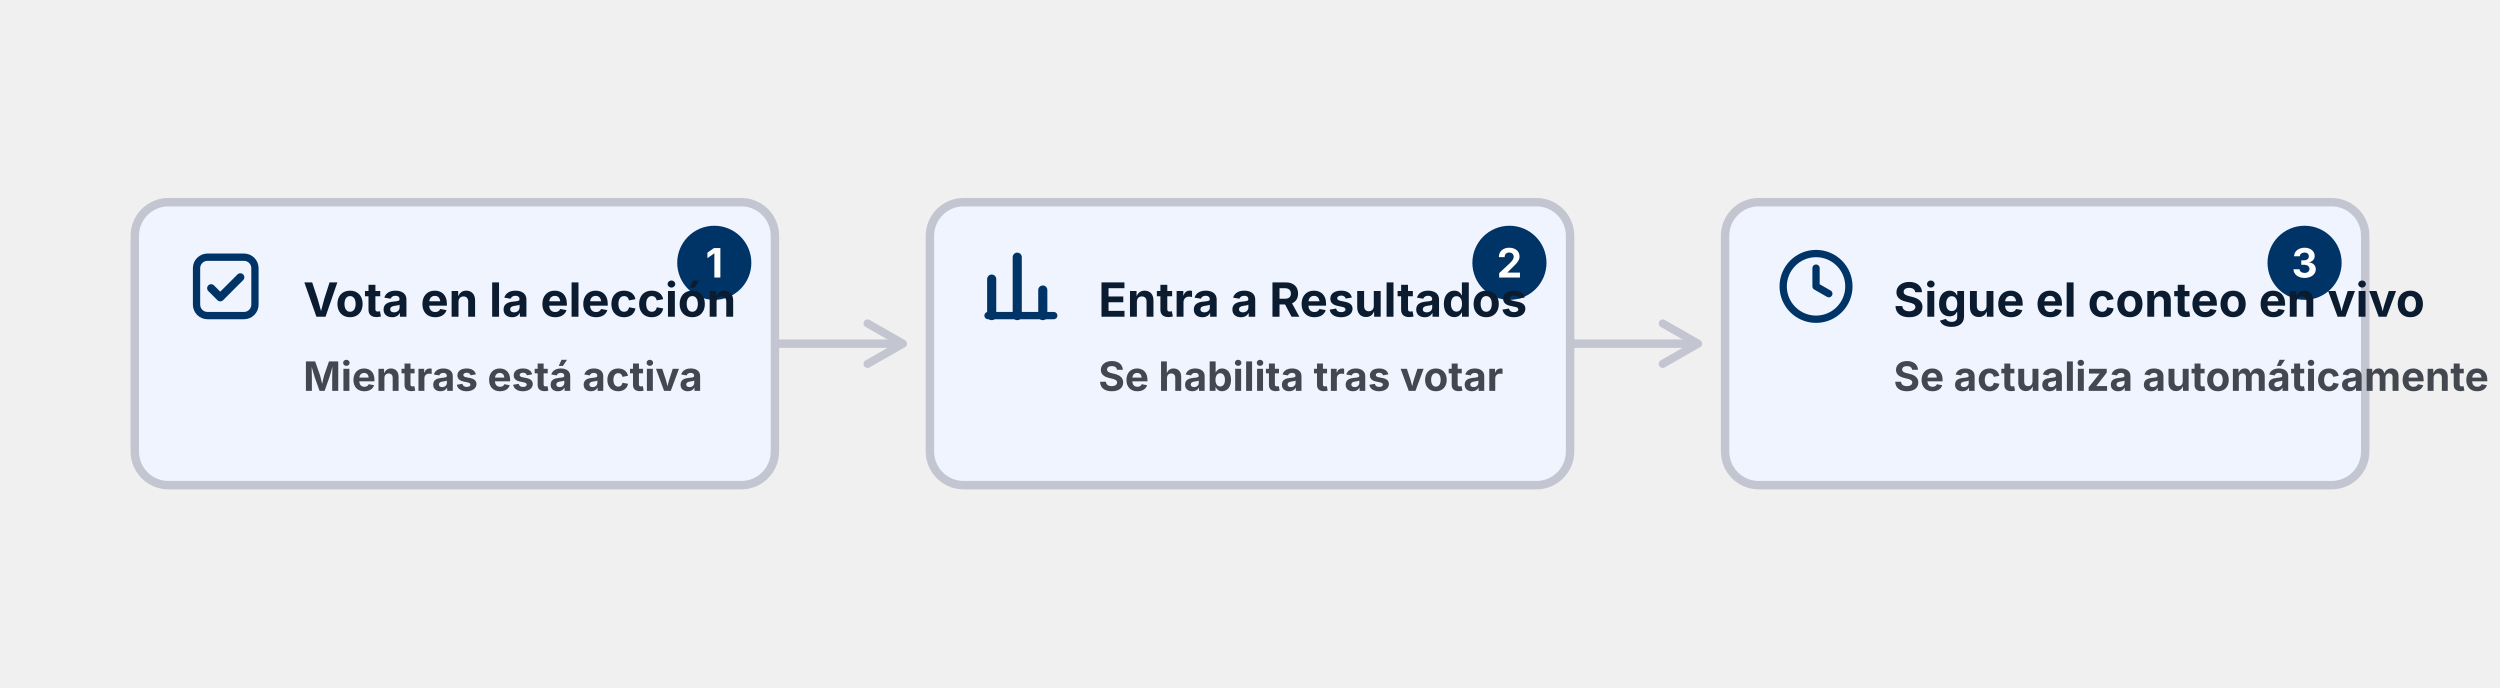
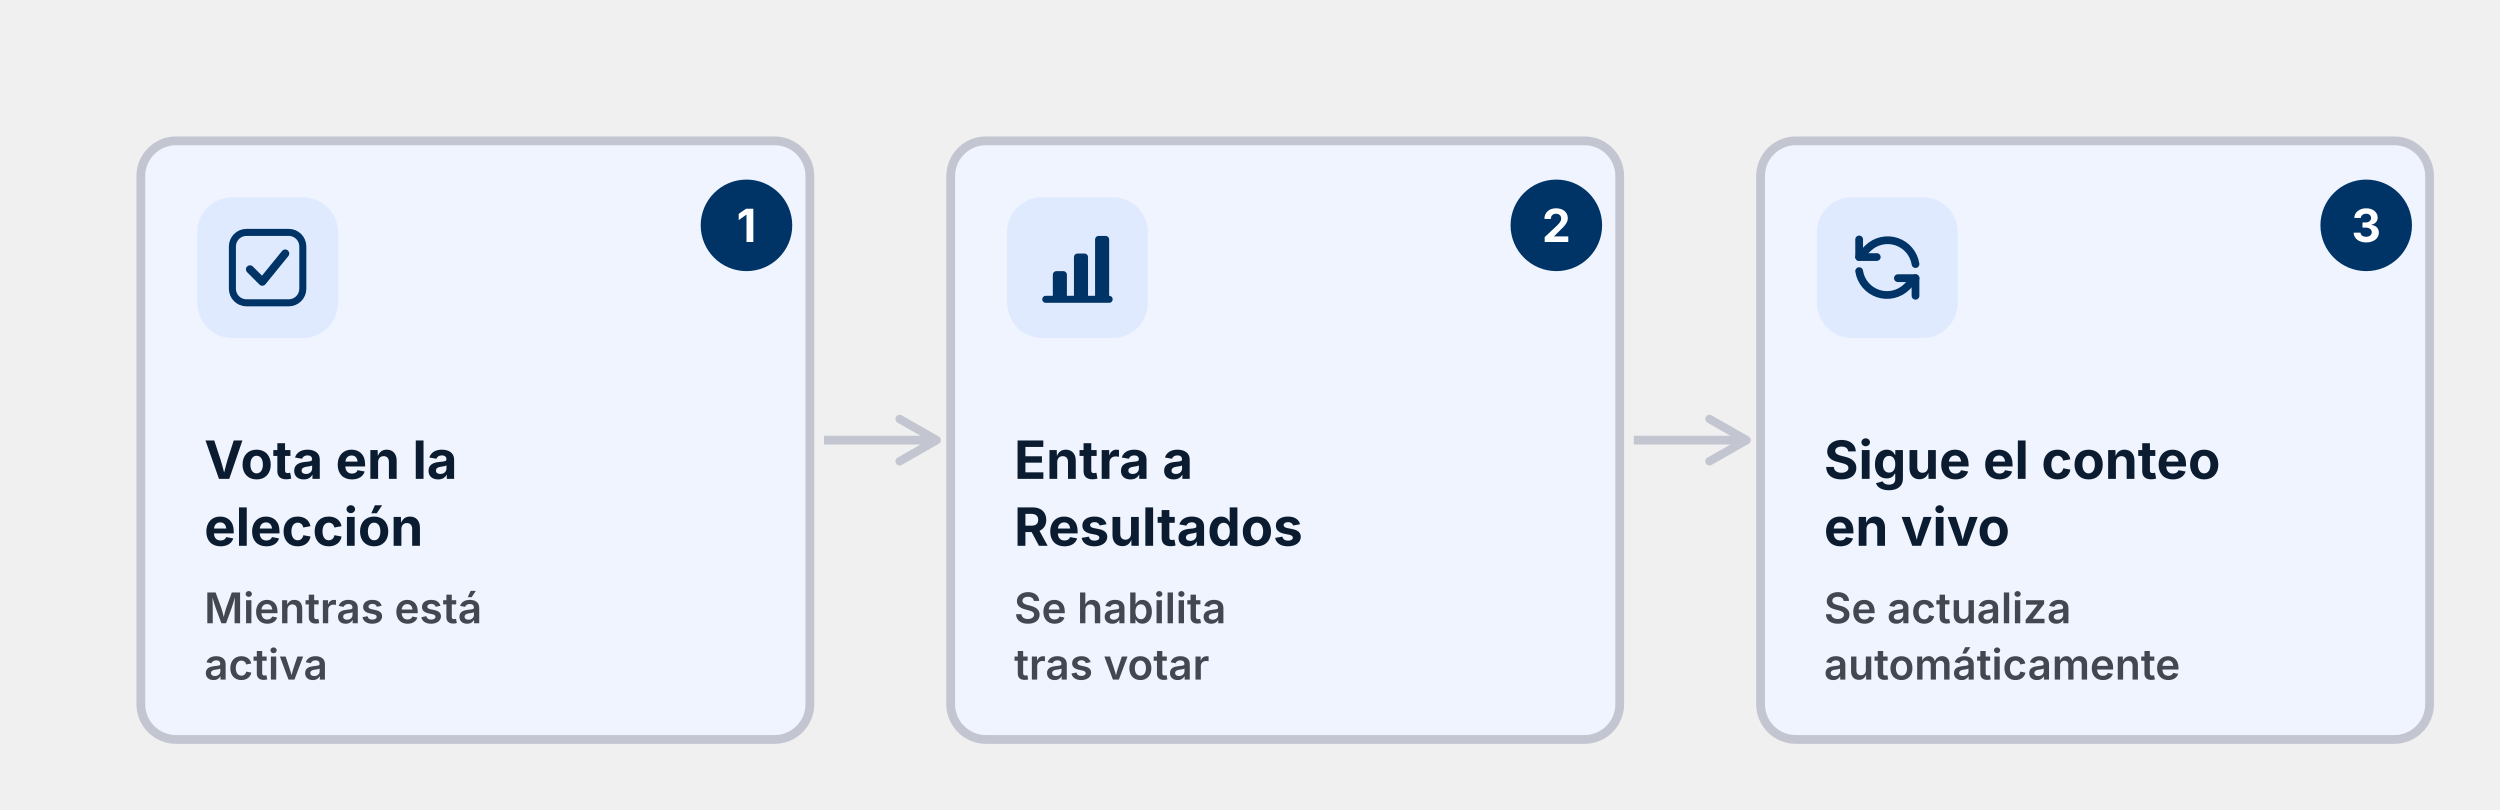
- <svg xmlns="http://www.w3.org/2000/svg" viewBox="-20 -20 742 204" role="img" overflow="visible" aria-label="Diagrama de 3 pasos para ver resultados: Paso 1, Vota en la elección mientras está activa; Paso 2, Entra a Resultados, se habilita tras votar; Paso 3, Sigue el conteo en vivo, se actualiza automáticamente.">
+ <svg xmlns="http://www.w3.org/2000/svg" viewBox="-20 -20 710 230" role="img" overflow="visible" aria-label="Diagrama de 3 pasos para ver resultados: Paso 1, Vota en la elección mientras está activa; Paso 2, Entra a Resultados, se habilita tras votar; Paso 3, Sigue el conteo en vivo, se actualiza automáticamente.">
  <defs>
    <marker id="arrowhead" viewBox="0 0 10 10" refX="8" refY="5" markerWidth="6" markerHeight="6" orient="auto-start-reverse">
      <path d="M1 1L8 5L1 9" fill="none" stroke="#c3c6d1" stroke-width="1.6" stroke-linecap="round" stroke-linejoin="round" />
    </marker>
  </defs>
-   <path d="M210 82.0 L248 82.0" stroke="#c3c6d1" stroke-width="2.5" marker-end="url(#arrowhead)" />
-   <path d="M446 82.0 L484 82.0" stroke="#c3c6d1" stroke-width="2.5" marker-end="url(#arrowhead)" />
+   <path d="M214 105 L246 105" stroke="#c3c6d1" stroke-width="2.5" marker-end="url(#arrowhead)" />
+   <path d="M444 105 L476 105" stroke="#c3c6d1" stroke-width="2.5" marker-end="url(#arrowhead)" />
  <g>
-     <rect x="20" y="40" width="190" height="84" rx="10" fill="#eff4ff" stroke="#c3c6d1" stroke-width="2.5" />
-     <circle cx="192" cy="58" r="11" fill="#003466" />
-     <text x="192" y="58" text-anchor="middle" dominant-baseline="central" font-family="Inter, -apple-system, Segoe UI, sans-serif" font-size="12" font-weight="700" fill="#ffffff">1</text>
-     <g transform="translate(34,52) scale(1.083333)">
-       <rect x="4" y="4" width="16" height="16" rx="3" fill="none" stroke="#003466" stroke-width="2" />
-       <path d="M8 12.5l2.5 2.5L16 9.5" fill="none" stroke="#003466" stroke-width="2.2" stroke-linecap="round" stroke-linejoin="round" />
+     <rect x="20" y="20" width="190" height="170" rx="10" fill="#eff4ff" stroke="#c3c6d1" stroke-width="2.5" />
+     <rect x="36" y="36" width="40" height="40" rx="10" fill="#e0eaff" />
+     <g transform="translate(44,44)">
+       <rect x="2" y="2" width="20" height="20" rx="4" fill="none" stroke="#003466" stroke-width="2" />
+       <path d="M7 12.5l3.5 3.5L17 8" fill="none" stroke="#003466" stroke-width="2.3" stroke-linecap="round" stroke-linejoin="round" />
    </g>
-     <text x="70" y="74" font-family="Inter, -apple-system, Segoe UI, sans-serif" font-size="14" font-weight="bold" fill="#0b1c30">Vota en la elección</text>
-     <text x="70" y="96" font-family="Inter, -apple-system, Segoe UI, sans-serif" font-size="12" font-weight="bold" fill="#424750">Mientras está activa</text>
+     <circle cx="192" cy="44" r="13" fill="#003466" />
+     <text x="192" y="44" text-anchor="middle" dominant-baseline="central" font-family="Inter, -apple-system, Segoe UI, sans-serif" font-size="13" font-weight="700" fill="#ffffff">1</text>
+     <text font-family="Inter, -apple-system, Segoe UI, sans-serif" font-size="15" font-weight="700" fill="#0b1c30">
+       <tspan x="38" y="116">Vota en la</tspan>
+       <tspan x="38" y="135">elección</tspan>
+     </text>
+     <text font-family="Inter, -apple-system, Segoe UI, sans-serif" font-size="12" font-weight="600" fill="#424750">
+       <tspan x="38" y="157">Mientras está</tspan>
+       <tspan x="38" y="173">activa</tspan>
+     </text>
  </g>
  <g>
-     <rect x="256" y="40" width="190" height="84" rx="10" fill="#eff4ff" stroke="#c3c6d1" stroke-width="2.5" />
-     <circle cx="428" cy="58" r="11" fill="#003466" />
-     <text x="428" y="58" text-anchor="middle" dominant-baseline="central" font-family="Inter, -apple-system, Segoe UI, sans-serif" font-size="12" font-weight="700" fill="#ffffff">2</text>
-     <g transform="translate(270,52) scale(1.083333)">
-       <path d="M4 20V10M11 20V4M18 20v-7" stroke="#003466" stroke-width="2.5" stroke-linecap="round" />
-       <path d="M3 20h18" stroke="#003466" stroke-width="2" stroke-linecap="round" />
+     <rect x="250" y="20" width="190" height="170" rx="10" fill="#eff4ff" stroke="#c3c6d1" stroke-width="2.5" />
+     <rect x="266" y="36" width="40" height="40" rx="10" fill="#e0eaff" />
+     <g transform="translate(274,44)">
+       <path d="M3 21h18" stroke="#003466" stroke-width="2" stroke-linecap="round" />
+       <rect x="5" y="13" width="4" height="8" rx="1" fill="#003466" />
+       <rect x="11" y="8" width="4" height="13" rx="1" fill="#003466" />
+       <rect x="17" y="3" width="4" height="18" rx="1" fill="#003466" />
    </g>
-     <text x="306" y="74" font-family="Inter, -apple-system, Segoe UI, sans-serif" font-size="14" font-weight="bold" fill="#0b1c30">Entra a Resultados</text>
-     <text x="306" y="96" font-family="Inter, -apple-system, Segoe UI, sans-serif" font-size="12" font-weight="bold" fill="#424750">Se habilita tras votar</text>
+     <circle cx="422" cy="44" r="13" fill="#003466" />
+     <text x="422" y="44" text-anchor="middle" dominant-baseline="central" font-family="Inter, -apple-system, Segoe UI, sans-serif" font-size="13" font-weight="700" fill="#ffffff">2</text>
+     <text font-family="Inter, -apple-system, Segoe UI, sans-serif" font-size="15" font-weight="700" fill="#0b1c30">
+       <tspan x="268" y="116">Entra a</tspan>
+       <tspan x="268" y="135">Resultados</tspan>
+     </text>
+     <text font-family="Inter, -apple-system, Segoe UI, sans-serif" font-size="12" font-weight="600" fill="#424750">
+       <tspan x="268" y="157">Se habilita</tspan>
+       <tspan x="268" y="173">tras votar</tspan>
+     </text>
  </g>
  <g>
-     <rect x="492" y="40" width="190" height="84" rx="10" fill="#eff4ff" stroke="#c3c6d1" stroke-width="2.5" />
-     <circle cx="664" cy="58" r="11" fill="#003466" />
-     <text x="664" y="58" text-anchor="middle" dominant-baseline="central" font-family="Inter, -apple-system, Segoe UI, sans-serif" font-size="12" font-weight="700" fill="#ffffff">3</text>
-     <g transform="translate(506,52) scale(1.083333)">
-       <circle cx="12" cy="12" r="9" fill="none" stroke="#003466" stroke-width="2" />
-       <path d="M12 7v5l3.5 2" fill="none" stroke="#003466" stroke-width="2" stroke-linecap="round" stroke-linejoin="round" />
+     <rect x="480" y="20" width="190" height="170" rx="10" fill="#eff4ff" stroke="#c3c6d1" stroke-width="2.5" />
+     <rect x="496" y="36" width="40" height="40" rx="10" fill="#e0eaff" />
+     <g transform="translate(504,44)">
+       <path d="M20 11A8 8 0 0 0 6.5 6.5L4 9" fill="none" stroke="#003466" stroke-width="2.2" stroke-linecap="round" stroke-linejoin="round" />
+       <path d="M4 4v5h5" fill="none" stroke="#003466" stroke-width="2.2" stroke-linecap="round" stroke-linejoin="round" />
+       <path d="M4 13A8 8 0 0 0 17.5 17.5L20 15" fill="none" stroke="#003466" stroke-width="2.2" stroke-linecap="round" stroke-linejoin="round" />
+       <path d="M20 20v-5h-5" fill="none" stroke="#003466" stroke-width="2.2" stroke-linecap="round" stroke-linejoin="round" />
    </g>
-     <text x="542" y="74" font-family="Inter, -apple-system, Segoe UI, sans-serif" font-size="14" font-weight="bold" fill="#0b1c30">Sigue el conteo en vivo</text>
-     <text x="542" y="96" font-family="Inter, -apple-system, Segoe UI, sans-serif" font-size="12" font-weight="bold" fill="#424750">Se actualiza automáticamente</text>
+     <circle cx="652" cy="44" r="13" fill="#003466" />
+     <text x="652" y="44" text-anchor="middle" dominant-baseline="central" font-family="Inter, -apple-system, Segoe UI, sans-serif" font-size="13" font-weight="700" fill="#ffffff">3</text>
+     <text font-family="Inter, -apple-system, Segoe UI, sans-serif" font-size="15" font-weight="700" fill="#0b1c30">
+       <tspan x="498" y="116">Sigue el conteo</tspan>
+       <tspan x="498" y="135">en vivo</tspan>
+     </text>
+     <text font-family="Inter, -apple-system, Segoe UI, sans-serif" font-size="12" font-weight="600" fill="#424750">
+       <tspan x="498" y="157">Se actualiza</tspan>
+       <tspan x="498" y="173">automáticamente</tspan>
+     </text>
  </g>
</svg>
